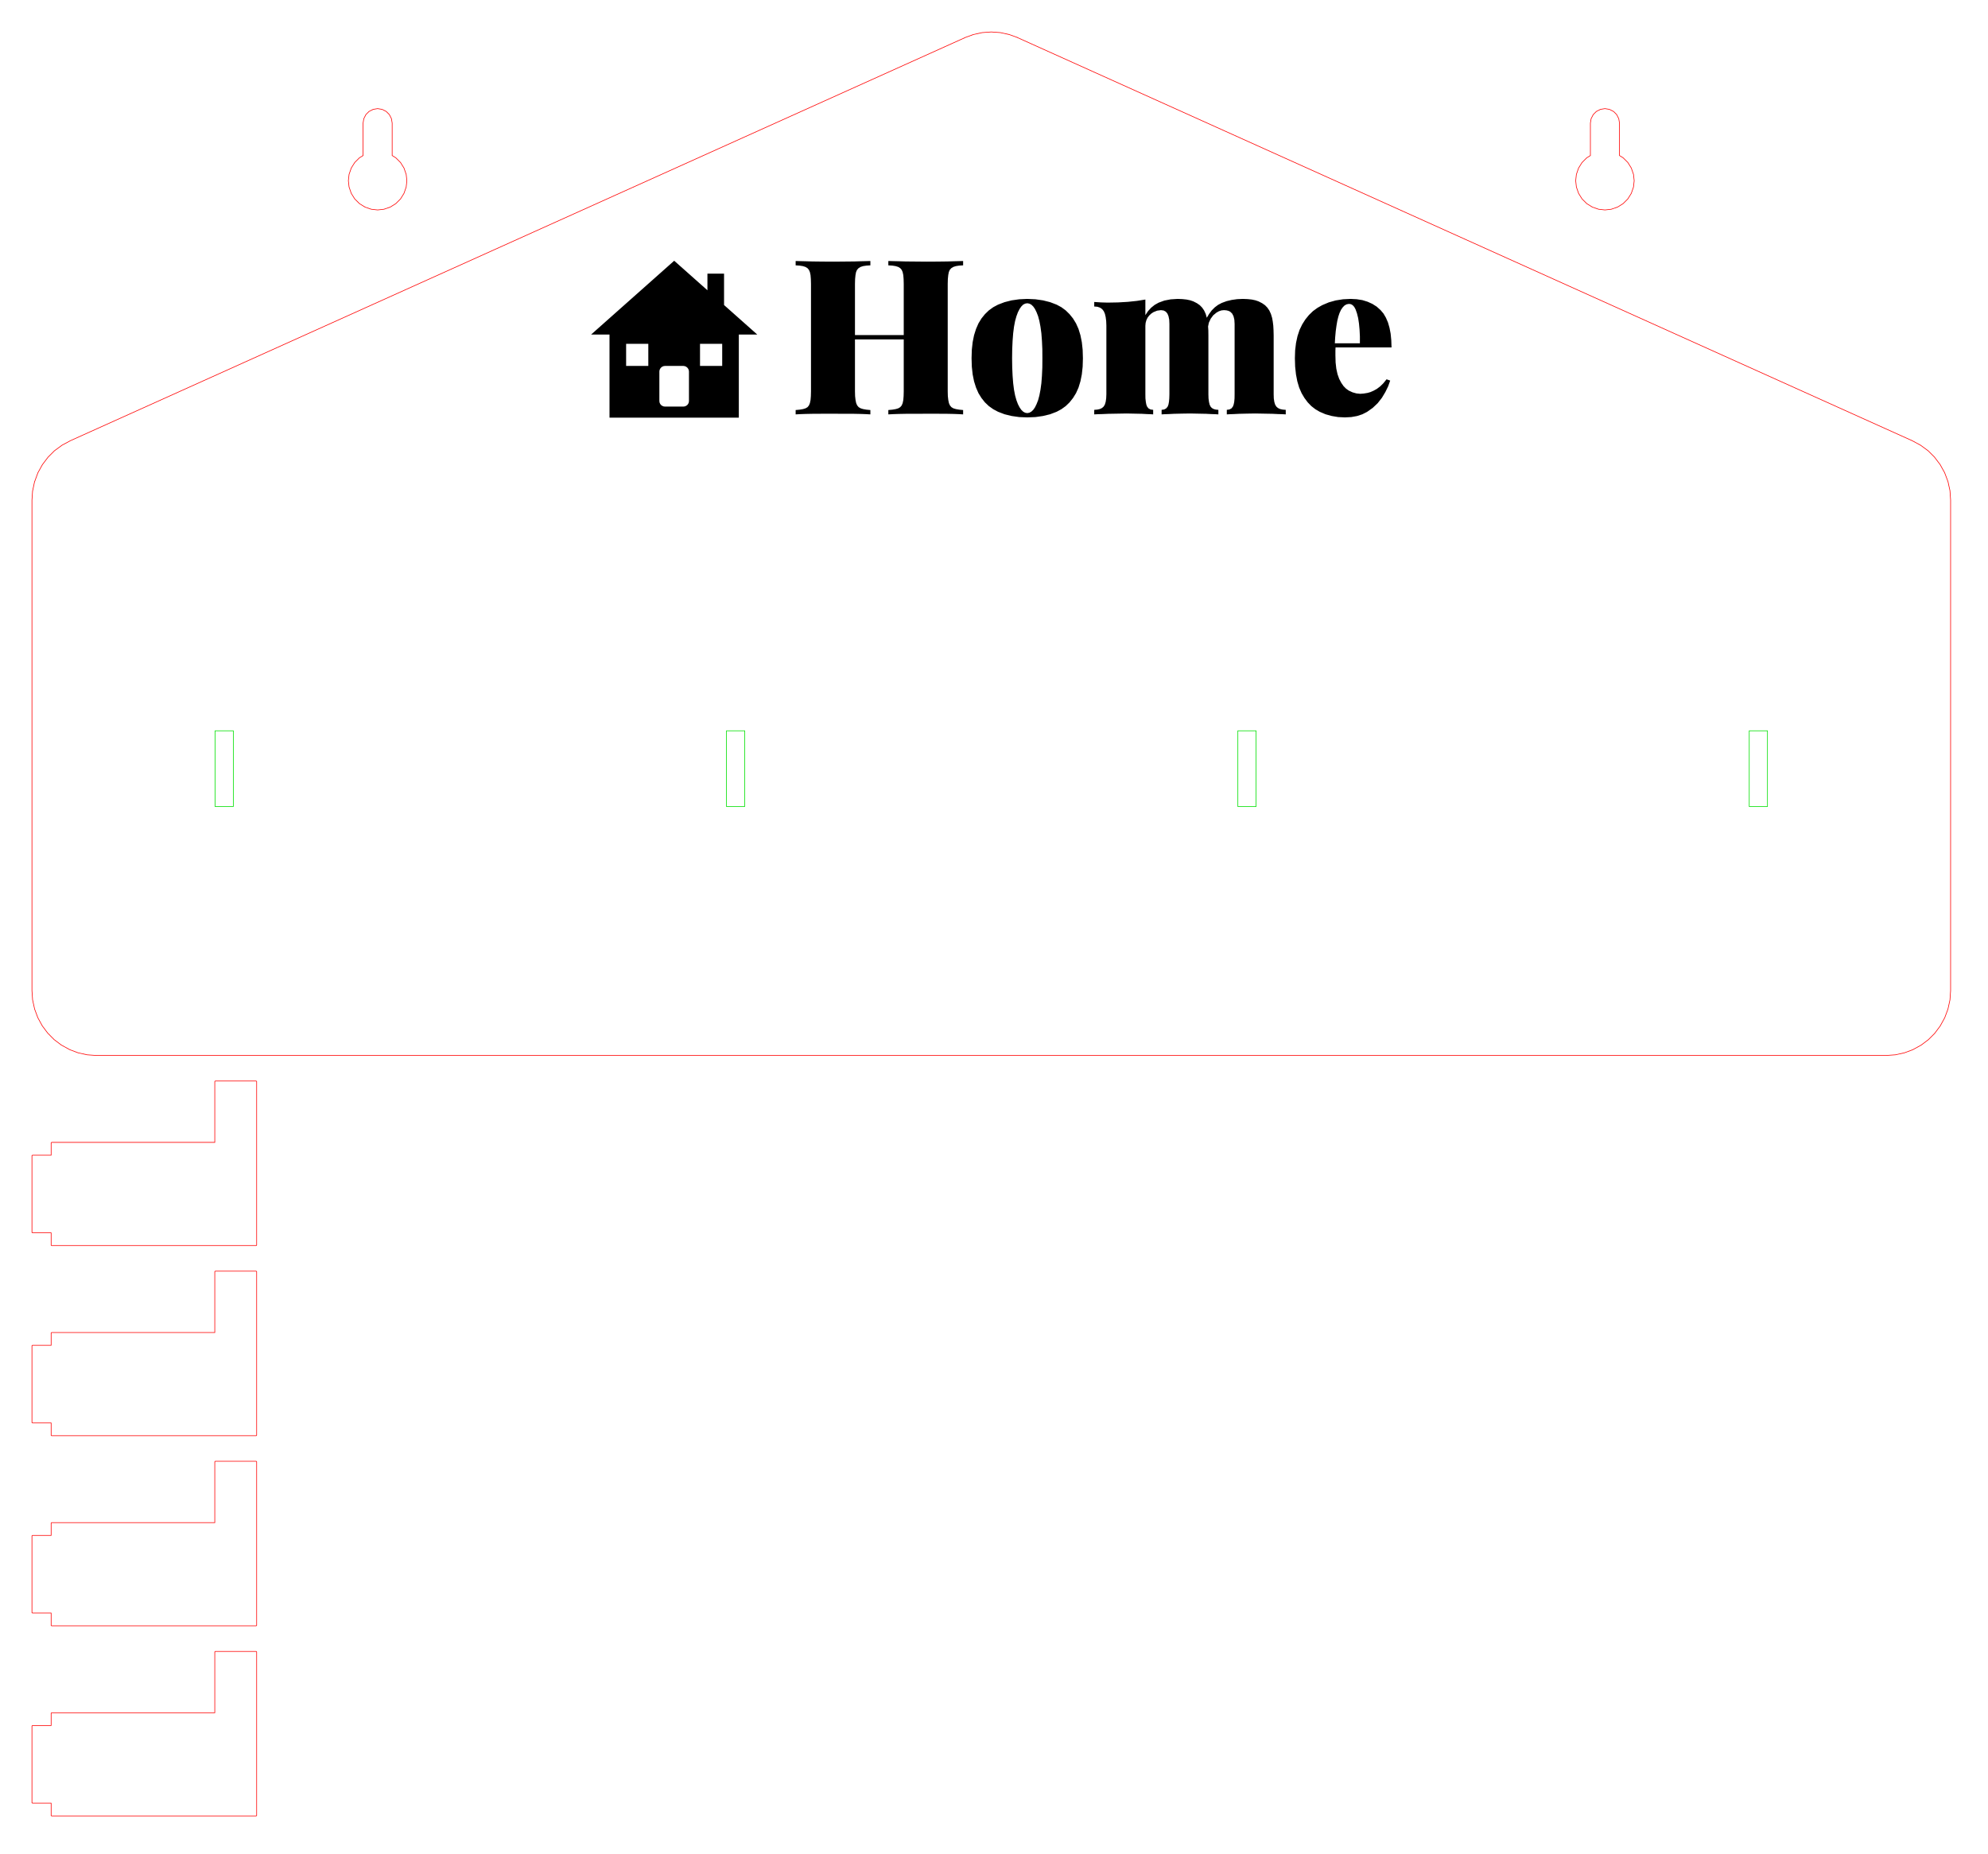
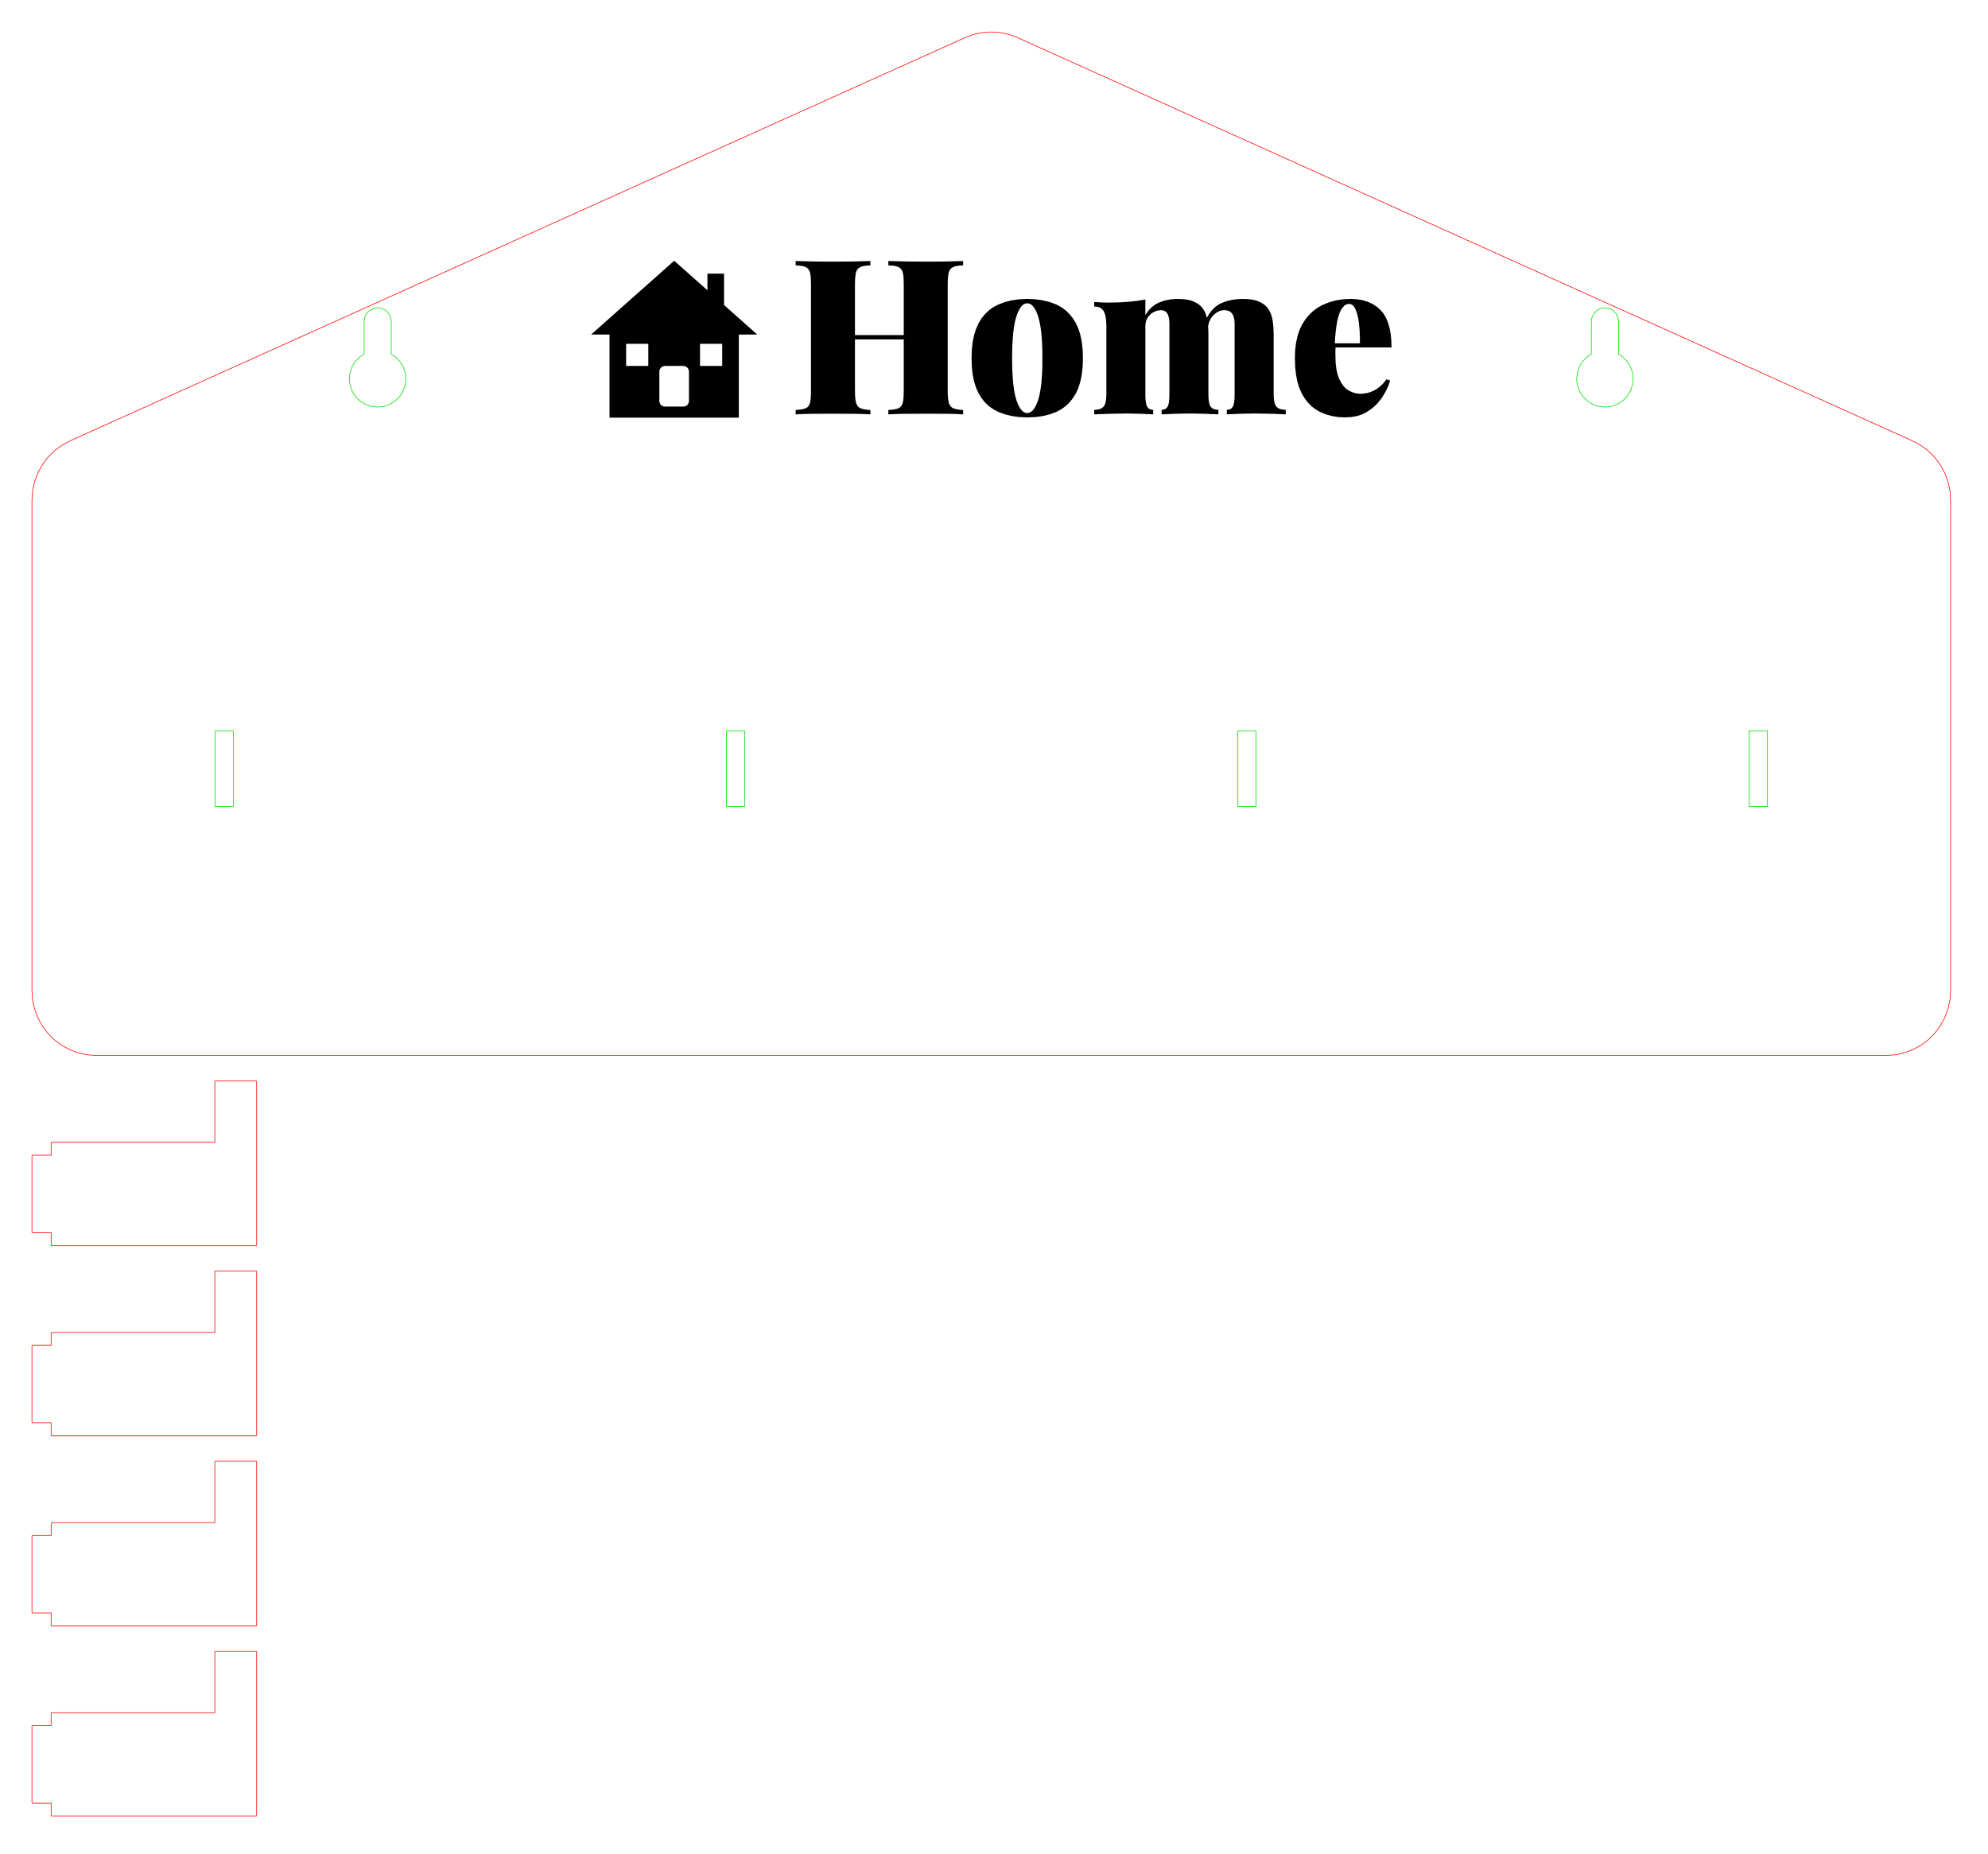
<svg xmlns="http://www.w3.org/2000/svg" width="311mm" height="290mm" viewBox="0 0 311 290">
  <g id="engrave" fill="#000000" fill-rule="evenodd" stroke="none">
    <path d="M110.67,45.42 L110.67,42.82 L113.27,42.82 L113.27,47.73 L118.47,52.35 L115.58,52.35 L115.58,65.35 L95.35,65.35 L95.35,52.35 L92.47,52.35 L105.47,40.8 Z M104.02,57.26 L103.8,57.29 L103.59,57.38 L103.41,57.52 L103.27,57.7 L103.18,57.91 L103.15,58.13 L103.15,62.75 L103.18,62.98 L103.27,63.19 L103.41,63.37 L103.59,63.5 L103.8,63.59 L104.02,63.62 L106.91,63.62 L107.13,63.59 L107.34,63.5 L107.52,63.37 L107.66,63.19 L107.75,62.98 L107.78,62.75 L107.78,58.13 L107.75,57.91 L107.66,57.7 L107.52,57.52 L107.34,57.38 L107.13,57.29 L106.91,57.26 Z M109.51,53.8 L109.51,57.26 L112.98,57.26 L112.98,53.8 Z M97.95,53.8 L97.95,57.26 L101.42,57.26 L101.42,53.8 Z M161.98,46.83 L163.17,47 L164.28,47.28 L165.3,47.67 L166.04,48.07 L166.72,48.57 L167.32,49.16 L167.86,49.83 L168.33,50.6 L168.72,51.47 L169.02,52.45 L169.24,53.54 L169.37,54.74 L169.41,56.06 L169.37,57.37 L169.24,58.58 L169.02,59.67 L168.72,60.65 L168.33,61.52 L167.86,62.28 L167.32,62.96 L166.72,63.54 L166.04,64.03 L165.3,64.43 L164.28,64.82 L163.17,65.09 L161.98,65.26 L160.7,65.31 L159.44,65.26 L158.25,65.09 L157.15,64.82 L156.13,64.43 L155.38,64.03 L154.69,63.54 L154.08,62.96 L153.54,62.28 L153.07,61.52 L152.69,60.65 L152.38,59.67 L152.16,58.58 L152.03,57.37 L151.99,56.06 L152.03,54.74 L152.16,53.54 L152.38,52.45 L152.69,51.47 L153.07,50.6 L153.54,49.83 L154.08,49.16 L154.69,48.57 L155.38,48.07 L156.13,47.67 L157.15,47.28 L158.25,47 L159.44,46.83 L160.7,46.77 Z M160.37,47.51 L160.06,47.67 L159.77,47.96 L159.5,48.35 L159.24,48.86 L159.01,49.48 L158.8,50.23 L158.63,51.12 L158.5,52.14 L158.41,53.31 L158.35,54.61 L158.33,56.06 L158.35,57.5 L158.41,58.81 L158.5,59.97 L158.63,60.99 L158.8,61.87 L159.01,62.62 L159.24,63.23 L159.5,63.74 L159.77,64.13 L160.06,64.41 L160.37,64.58 L160.7,64.64 L161.03,64.58 L161.34,64.41 L161.64,64.13 L161.91,63.74 L162.16,63.23 L162.4,62.62 L162.6,61.87 L162.77,60.99 L162.91,59.97 L163,58.81 L163.06,57.5 L163.07,56.06 L163.06,54.61 L163,53.31 L162.91,52.14 L162.77,51.12 L162.6,50.23 L162.4,49.48 L162.16,48.86 L161.91,48.35 L161.64,47.96 L161.34,47.67 L161.03,47.51 L160.7,47.45 Z M212.24,46.82 L213.13,46.96 L213.94,47.21 L214.69,47.55 L215.37,47.98 L215.97,48.52 L216.43,49.06 L216.81,49.71 L217.13,50.45 L217.37,51.28 L217.55,52.21 L217.65,53.24 L217.69,54.36 L208.93,54.36 L208.91,54.87 L208.91,55.58 L208.94,56.71 L209.05,57.69 L209.24,58.55 L209.5,59.28 L209.82,59.89 L210.17,60.4 L210.56,60.8 L210.99,61.11 L211.59,61.39 L212.2,61.56 L212.8,61.62 L213.33,61.58 L213.94,61.48 L214.39,61.35 L214.87,61.14 L215.38,60.86 L215.9,60.47 L216.41,59.97 L216.91,59.35 L217.48,59.55 L217.16,60.45 L216.72,61.35 L216.18,62.25 L215.52,63.09 L214.75,63.82 L213.86,64.45 L213.11,64.83 L212.28,65.1 L211.38,65.26 L210.4,65.31 L209.34,65.26 L208.33,65.09 L207.36,64.82 L206.45,64.43 L205.77,64.03 L205.14,63.54 L204.58,62.96 L204.07,62.28 L203.62,61.52 L203.24,60.65 L202.95,59.67 L202.74,58.58 L202.61,57.37 L202.57,56.06 L202.61,54.81 L202.75,53.65 L202.98,52.59 L203.3,51.62 L203.72,50.75 L204.21,49.98 L204.77,49.29 L205.4,48.68 L206.1,48.17 L206.86,47.74 L207.88,47.31 L208.95,47.01 L210.09,46.83 L211.28,46.77 Z M210.69,47.61 L210.36,47.78 L210.07,48.07 L209.79,48.47 L209.55,48.99 L209.37,49.53 L209.21,50.18 L209.08,50.94 L208.96,51.82 L208.87,52.82 L208.82,53.72 L212.74,53.72 L212.74,52.64 L212.69,51.62 L212.6,50.65 L212.47,49.78 L212.28,49.02 L212.06,48.4 L211.86,48.03 L211.62,47.76 L211.35,47.6 L211.04,47.55 Z M150.67,41.52 L150.04,41.56 L149.53,41.64 L149.13,41.77 L148.82,41.96 L148.58,42.23 L148.43,42.58 L148.34,43.05 L148.28,43.67 L148.26,44.43 L148.26,61.25 L148.28,61.99 L148.35,62.6 L148.45,63.08 L148.61,63.44 L148.84,63.71 L149.14,63.89 L149.54,64.01 L150.05,64.1 L150.67,64.16 L150.67,64.84 L149.99,64.8 L149.18,64.77 L148.23,64.75 L146.65,64.74 L144.97,64.74 L141.67,64.75 L140.64,64.77 L139.74,64.8 L138.97,64.84 L138.97,64.16 L139.61,64.1 L140.13,64.01 L140.53,63.89 L140.83,63.71 L141.06,63.44 L141.21,63.08 L141.31,62.6 L141.36,61.99 L141.38,61.25 L141.38,53.11 L133.75,53.11 L133.75,61.25 L133.77,61.99 L133.84,62.6 L133.94,63.08 L134.1,63.44 L134.33,63.71 L134.64,63.89 L135.03,64.01 L135.54,64.1 L136.16,64.16 L136.16,64.84 L135.44,64.8 L134.6,64.77 L133.64,64.75 L130.5,64.74 L128.72,64.74 L127.06,64.75 L126.06,64.77 L125.19,64.8 L124.47,64.84 L124.47,64.16 L125.11,64.1 L125.63,64.01 L126.02,63.89 L126.33,63.71 L126.55,63.44 L126.7,63.08 L126.8,62.6 L126.85,61.99 L126.87,61.25 L126.87,44.43 L126.85,43.67 L126.8,43.05 L126.7,42.58 L126.55,42.23 L126.32,41.96 L126.01,41.77 L125.6,41.64 L125.09,41.56 L124.47,41.52 L124.47,40.84 L125.19,40.86 L126.06,40.88 L127.06,40.91 L128.72,40.93 L130.5,40.94 L133.64,40.91 L134.6,40.88 L135.44,40.86 L136.16,40.84 L136.16,41.52 L135.54,41.56 L135.02,41.64 L134.62,41.77 L134.31,41.96 L134.07,42.23 L133.92,42.58 L133.83,43.05 L133.77,43.67 L133.75,44.43 L133.75,52.43 L141.38,52.43 L141.38,44.43 L141.36,43.67 L141.31,43.05 L141.21,42.58 L141.06,42.23 L140.83,41.96 L140.52,41.77 L140.11,41.64 L139.6,41.56 L138.97,41.52 L138.97,40.84 L139.74,40.86 L140.64,40.88 L141.67,40.91 L144.97,40.94 L146.65,40.93 L148.23,40.91 L149.18,40.88 L149.99,40.86 L150.67,40.84 Z M195.17,46.8 L195.83,46.87 L196.4,46.99 L196.89,47.16 L197.44,47.44 L197.9,47.76 L198.26,48.13 L198.57,48.58 L198.82,49.12 L199.01,49.75 L199.11,50.31 L199.19,50.95 L199.23,51.68 L199.25,52.5 L199.25,61.69 L199.27,62.34 L199.35,62.88 L199.48,63.31 L199.67,63.62 L199.92,63.84 L200.25,64 L200.66,64.09 L201.14,64.13 L201.14,64.84 L200.61,64.81 L199.93,64.79 L199.09,64.75 L196.4,64.7 L195.09,64.72 L193.82,64.75 L193.05,64.79 L192.42,64.81 L191.92,64.84 L191.92,64.13 L192.33,64.07 L192.65,63.9 L192.87,63.62 L192.99,63.31 L193.08,62.88 L193.13,62.34 L193.14,61.69 L193.14,50.67 L193.1,50.02 L192.97,49.48 L192.76,49.07 L192.45,48.77 L192.18,48.64 L191.86,48.56 L191.48,48.53 L191.08,48.57 L190.69,48.7 L190.31,48.91 L189.8,49.33 L189.4,49.87 L189.11,50.5 L188.99,51.09 L189.03,51.68 L189.04,52.5 L189.04,61.69 L189.06,62.34 L189.13,62.88 L189.23,63.31 L189.38,63.62 L189.58,63.84 L189.86,64 L190.19,64.09 L190.6,64.13 L190.6,64.84 L190.1,64.81 L189.46,64.79 L188.69,64.75 L186.19,64.7 L184.89,64.72 L183.62,64.75 L182.85,64.79 L182.22,64.81 L181.72,64.84 L181.72,64.13 L182.13,64.07 L182.44,63.9 L182.67,63.62 L182.79,63.31 L182.87,62.88 L182.92,62.34 L182.94,61.69 L182.94,50.67 L182.91,50.02 L182.8,49.48 L182.63,49.07 L182.38,48.77 L182.05,48.59 L181.62,48.53 L181.02,48.61 L180.45,48.84 L180.1,49.07 L179.79,49.36 L179.53,49.7 L179.34,50.09 L179.22,50.52 L179.18,50.97 L179.18,61.69 L179.19,62.34 L179.25,62.88 L179.33,63.31 L179.45,63.62 L179.67,63.9 L179.99,64.07 L180.4,64.13 L180.4,64.84 L179.95,64.81 L179.37,64.79 L178.65,64.75 L176.26,64.7 L173.38,64.75 L172.49,64.79 L171.75,64.81 L171.18,64.84 L171.18,64.13 L171.66,64.09 L172.07,64 L172.4,63.84 L172.65,63.62 L172.84,63.31 L172.97,62.88 L173.05,62.34 L173.08,61.69 L173.08,50.94 L173.05,50.23 L172.97,49.61 L172.85,49.1 L172.67,48.69 L172.42,48.37 L172.09,48.14 L171.68,48 L171.18,47.96 L171.18,47.25 L172.25,47.32 L173.28,47.35 L174.92,47.32 L176.45,47.23 L177.87,47.08 L179.18,46.87 L179.18,49.31 L179.6,48.68 L180.08,48.15 L180.63,47.71 L181.25,47.36 L182.15,47.03 L183.14,46.84 L184.23,46.77 L184.97,46.8 L185.62,46.87 L186.2,46.99 L186.69,47.16 L187.24,47.44 L187.7,47.76 L188.06,48.13 L188.37,48.58 L188.62,49.12 L188.79,49.72 L189.13,49.15 L189.56,48.57 L190.04,48.09 L190.56,47.7 L191.13,47.4 L191.89,47.12 L192.69,46.93 L193.54,46.81 L194.43,46.77 Z" />
  </g>
  <g id="inner-cuts" fill="none" stroke="#00E000" stroke-width="0.1">
    <path d="M273.65,114.35 L273.65,126.2 L276.5,126.2 L276.5,114.35 Z" />
    <path d="M193.65,114.35 L193.65,126.2 L196.5,126.2 L196.5,114.35 Z" />
    <path d="M113.65,114.35 L113.65,126.2 L116.5,126.2 L116.5,114.35 Z" />
    <path d="M33.65,114.35 L33.65,126.2 L36.5,126.2 L36.5,114.35 Z" />
+     <path d="M58.42,48.26 L57.83,48.56 L57.36,49.03 L57.06,49.62 L56.95,50.28 L56.95,55.38 L56.92,55.44 L56.31,55.82 L55.62,56.51 L55.09,57.36 L54.76,58.29 L54.65,59.28 L54.76,60.26 L55.09,61.19 L55.62,62.04 L56.31,62.73 L57.16,63.26 L58.09,63.59 L59.08,63.7 L60.06,63.59 L60.99,63.26 L61.84,62.73 L62.53,62.04 L63.06,61.19 L63.39,60.26 L63.5,59.28 L63.39,58.29 L63.06,57.36 L62.53,56.51 L61.84,55.82 L61.24,55.44 L61.2,55.38 L61.2,50.28 L61.1,49.62 L60.79,49.03 L60.32,48.56 L59.73,48.26 L59.08,48.15 Z" />
+     <path d="M250.42,48.26 L249.83,48.56 L249.36,49.03 L249.06,49.62 L248.95,50.28 L248.95,55.38 L248.92,55.44 L248.31,55.82 L247.62,56.51 L247.09,57.36 L246.76,58.29 L246.65,59.28 L246.76,60.26 L247.09,61.19 L247.62,62.04 L248.31,62.73 L249.16,63.26 L250.09,63.59 L251.08,63.7 L252.06,63.59 L252.99,63.26 L253.84,62.73 L254.53,62.04 L255.06,61.19 L255.39,60.26 L255.5,59.28 L255.39,58.29 L255.06,57.36 L254.53,56.51 L253.84,55.82 L253.24,55.44 L253.2,55.38 L253.2,50.28 L253.1,49.62 L252.79,49.03 L252.32,48.56 L251.73,48.26 L251.08,48.15 Z" />
  </g>
  <g id="outline-cut" fill="none" stroke="#FF0000" stroke-width="0.1">
    <path d="M156.48,5.1 L156.49,5.1 L157.86,5.4 L157.87,5.4 L159.19,5.88 L159.19,5.89 L299.19,68.98 L299.2,68.99 L300.46,69.67 L300.47,69.68 L301.63,70.53 L301.64,70.54 L302.66,71.56 L302.66,71.57 L303.53,72.72 L303.53,72.73 L304.23,73.99 L304.23,74 L304.74,75.36 L304.74,75.36 L305.05,76.78 L305.05,76.79 L305.15,78.23 L305.15,155.02 L305.05,156.45 L305.05,156.46 L304.74,157.87 L304.74,157.88 L304.24,159.22 L304.24,159.23 L303.55,160.49 L303.55,160.5 L302.69,161.65 L302.69,161.66 L301.68,162.67 L301.67,162.68 L300.53,163.54 L300.52,163.54 L299.27,164.23 L299.26,164.24 L297.92,164.74 L297.91,164.74 L296.51,165.05 L296.5,165.05 L295.08,165.15 L15.07,165.15 L13.65,165.05 L13.64,165.05 L12.24,164.74 L12.23,164.74 L10.9,164.24 L10.89,164.23 L9.63,163.54 L9.62,163.54 L8.48,162.68 L8.47,162.67 L7.47,161.66 L7.46,161.65 L6.6,160.5 L6.6,160.49 L5.91,159.23 L5.91,159.22 L5.41,157.88 L5.41,157.87 L5.1,156.46 L5.1,156.45 L5,155.02 L5,78.23 L5.1,76.79 L5.11,76.78 L5.41,75.36 L5.42,75.36 L5.92,74 L5.92,73.99 L6.62,72.73 L6.62,72.72 L7.49,71.57 L7.49,71.56 L8.51,70.54 L8.52,70.53 L9.68,69.68 L9.69,69.67 L10.95,68.99 L10.96,68.98 L150.96,5.89 L150.96,5.88 L152.28,5.4 L152.29,5.4 L153.66,5.1 L153.67,5.1 L155.07,5 L155.08,5 Z" />
-     <path d="M59.77,17.11 L59.79,17.12 L60.4,17.43 L60.42,17.44 L60.91,17.93 L60.92,17.95 L61.23,18.56 L61.24,18.58 L61.35,19.26 L61.35,19.27 L61.35,24.34 L61.92,24.69 L61.93,24.7 L62.65,25.42 L62.66,25.43 L63.19,26.28 L63.2,26.3 L63.53,27.25 L63.54,27.27 L63.65,28.27 L63.65,28.28 L63.54,29.28 L63.53,29.3 L63.2,30.25 L63.19,30.27 L62.66,31.12 L62.65,31.13 L61.93,31.85 L61.92,31.86 L61.07,32.39 L61.05,32.4 L60.1,32.73 L60.08,32.74 L59.08,32.85 L59.07,32.85 L58.07,32.74 L58.05,32.73 L57.1,32.4 L57.08,32.39 L56.23,31.86 L56.22,31.85 L55.5,31.13 L55.49,31.12 L54.96,30.27 L54.95,30.25 L54.62,29.3 L54.61,29.28 L54.5,28.28 L54.5,28.27 L54.61,27.27 L54.62,27.25 L54.95,26.3 L54.96,26.28 L55.49,25.43 L55.5,25.42 L56.22,24.7 L56.23,24.69 L56.8,24.34 L56.8,19.27 L56.8,19.26 L56.91,18.58 L56.92,18.56 L57.23,17.95 L57.24,17.93 L57.73,17.44 L57.75,17.43 L58.36,17.12 L58.38,17.11 L59.06,17 L59.09,17 Z" />
-     <path d="M251.77,17.11 L251.79,17.12 L252.4,17.43 L252.42,17.44 L252.91,17.93 L252.92,17.95 L253.23,18.56 L253.24,18.58 L253.35,19.26 L253.35,19.27 L253.35,24.34 L253.92,24.69 L253.93,24.7 L254.65,25.42 L254.66,25.43 L255.19,26.28 L255.2,26.3 L255.53,27.25 L255.54,27.27 L255.65,28.27 L255.65,28.28 L255.54,29.28 L255.53,29.3 L255.2,30.25 L255.19,30.27 L254.66,31.12 L254.65,31.13 L253.93,31.85 L253.92,31.86 L253.07,32.39 L253.05,32.4 L252.1,32.73 L252.08,32.74 L251.08,32.85 L251.07,32.85 L250.07,32.74 L250.05,32.73 L249.1,32.4 L249.08,32.39 L248.23,31.86 L248.22,31.85 L247.5,31.13 L247.49,31.12 L246.96,30.27 L246.95,30.25 L246.62,29.3 L246.61,29.28 L246.5,28.28 L246.5,28.27 L246.61,27.27 L246.62,27.25 L246.95,26.3 L246.96,26.28 L247.49,25.43 L247.5,25.42 L248.22,24.7 L248.23,24.69 L248.8,24.34 L248.8,19.27 L248.8,19.26 L248.91,18.58 L248.92,18.56 L249.23,17.95 L249.24,17.93 L249.73,17.44 L249.75,17.43 L250.36,17.12 L250.38,17.11 L251.06,17 L251.09,17 Z" />
    <path d="M40.15,169.23 L40.15,194.83 L40.08,194.9 L8.07,194.9 L8,194.83 L8,192.9 L5.08,192.9 L5,192.83 L5,180.83 L5.08,180.75 L8,180.75 L8,178.83 L8.07,178.75 L33.6,178.75 L33.6,169.23 L33.67,169.15 L40.08,169.15 Z" />
    <path d="M40.15,198.98 L40.15,224.58 L40.08,224.65 L8.07,224.65 L8,224.58 L8,222.65 L5.08,222.65 L5,222.58 L5,210.58 L5.08,210.5 L8,210.5 L8,208.58 L8.07,208.5 L33.6,208.5 L33.6,198.98 L33.67,198.9 L40.08,198.9 Z" />
    <path d="M40.15,228.73 L40.15,254.33 L40.08,254.4 L8.07,254.4 L8,254.33 L8,252.4 L5.08,252.4 L5,252.33 L5,240.33 L5.08,240.25 L8,240.25 L8,238.33 L8.07,238.25 L33.6,238.25 L33.6,228.73 L33.67,228.65 L40.08,228.65 Z" />
    <path d="M40.15,258.48 L40.15,284.08 L40.08,284.15 L8.07,284.15 L8,284.08 L8,282.15 L5.08,282.15 L5,282.08 L5,270.08 L5.08,270 L8,270 L8,268.08 L8.07,268 L33.6,268 L33.6,258.48 L33.67,258.4 L40.08,258.4 Z" />
  </g>
</svg>
